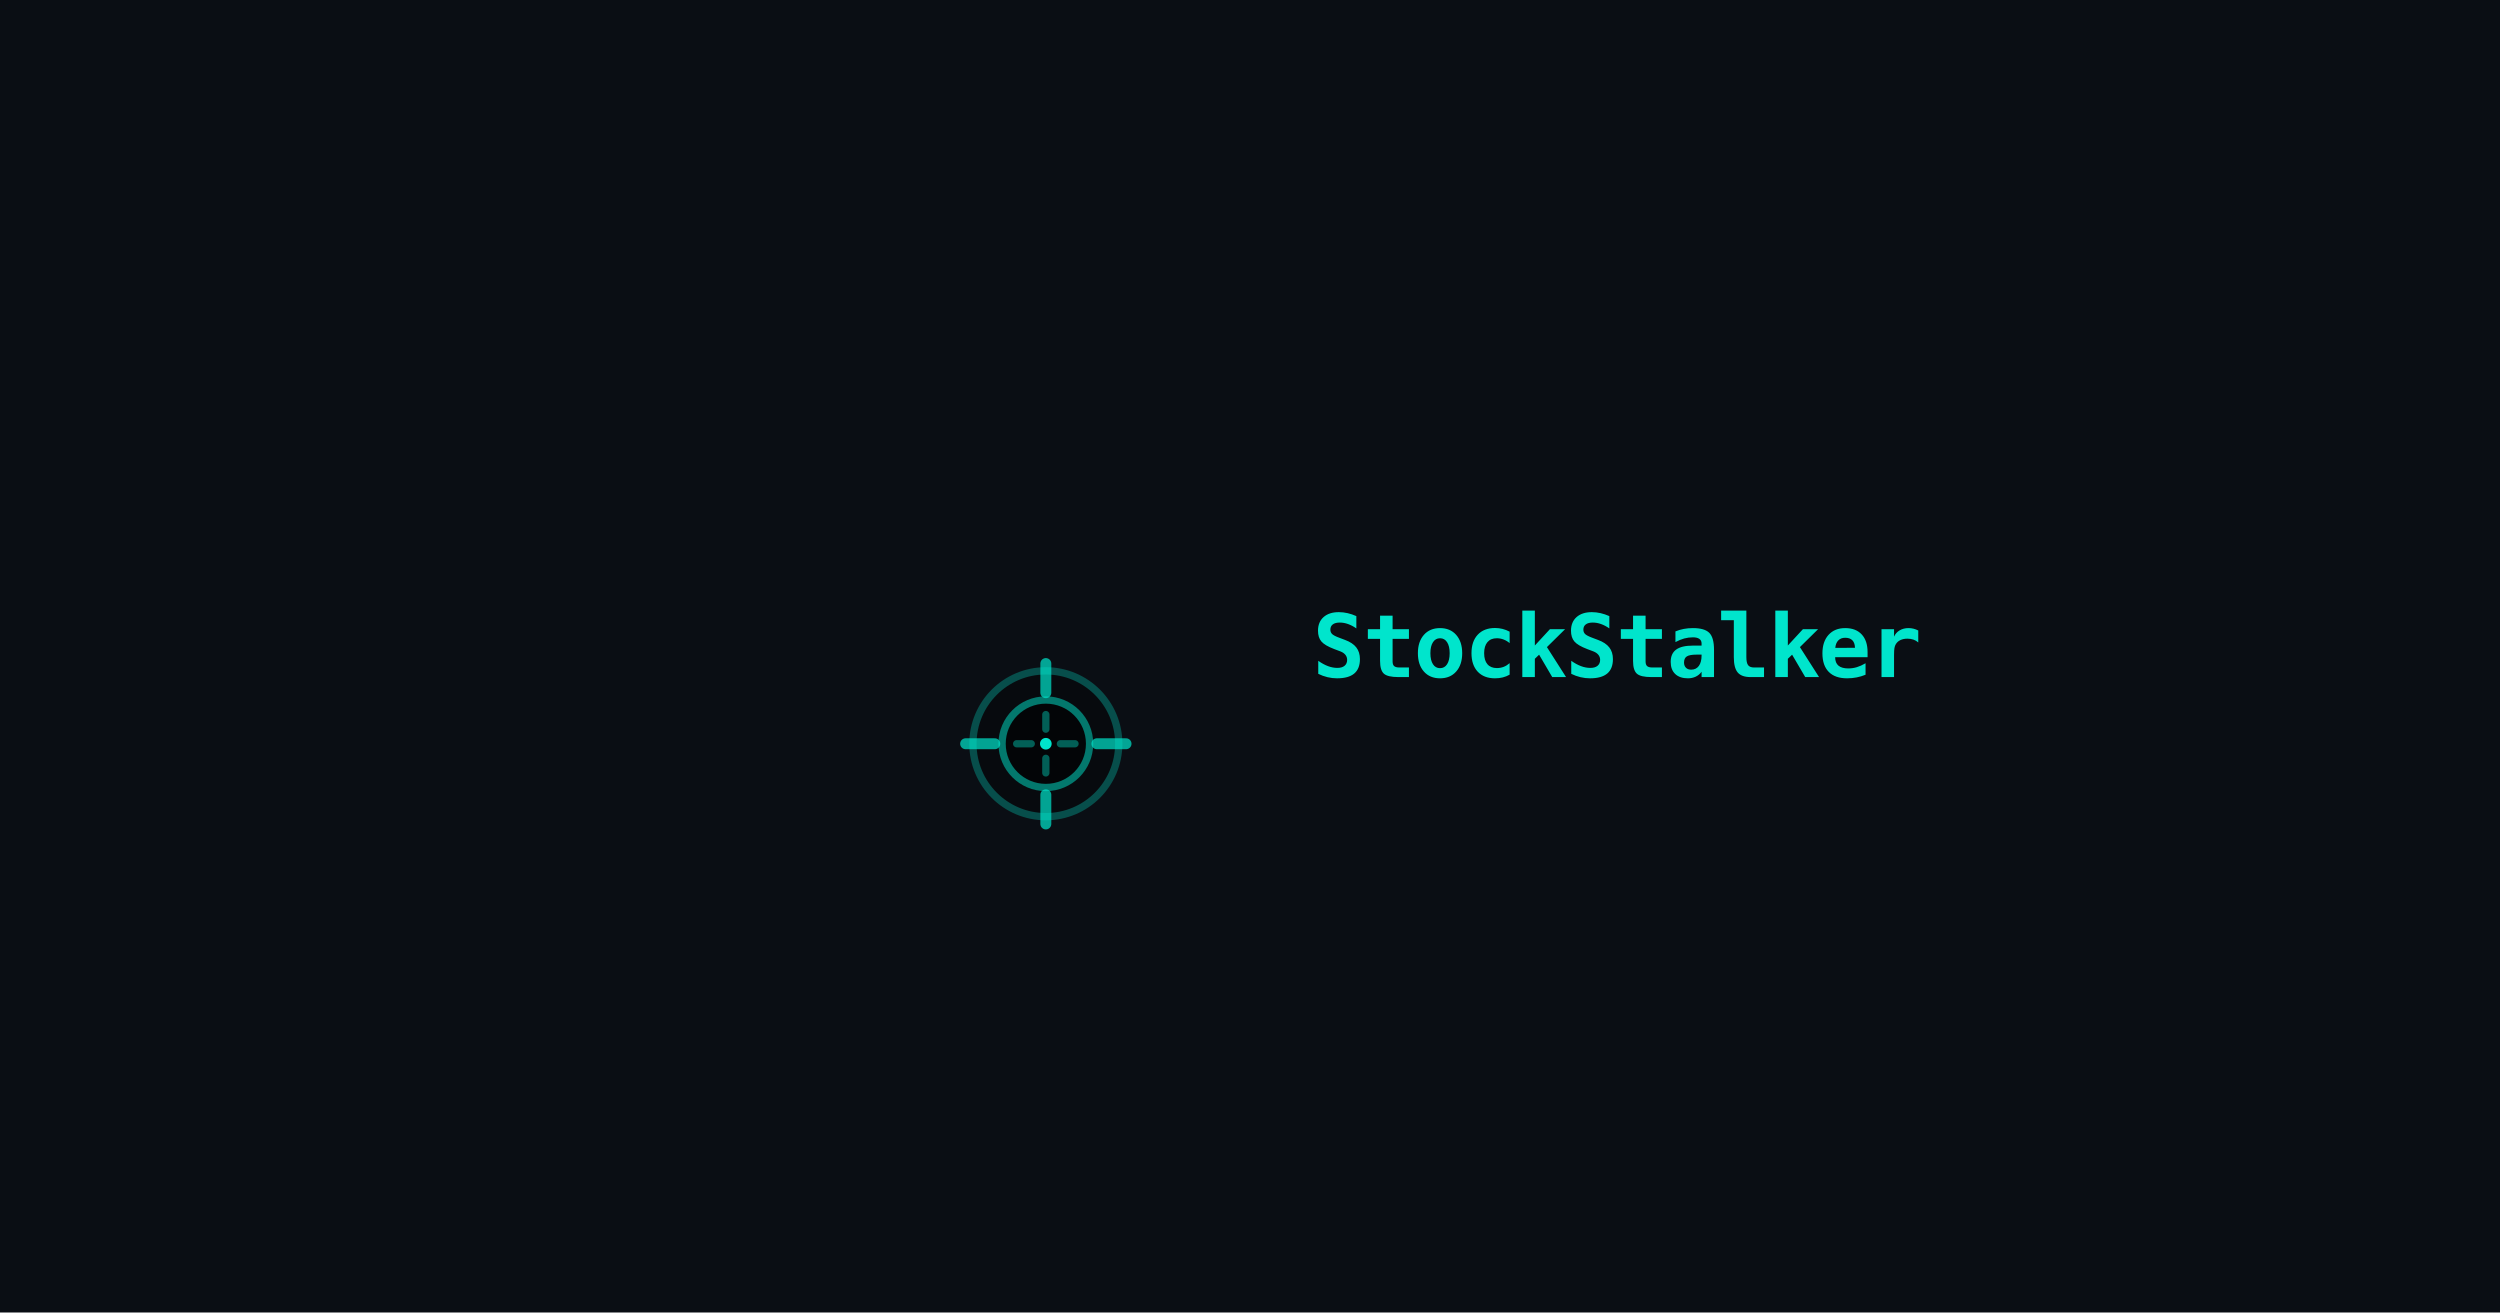
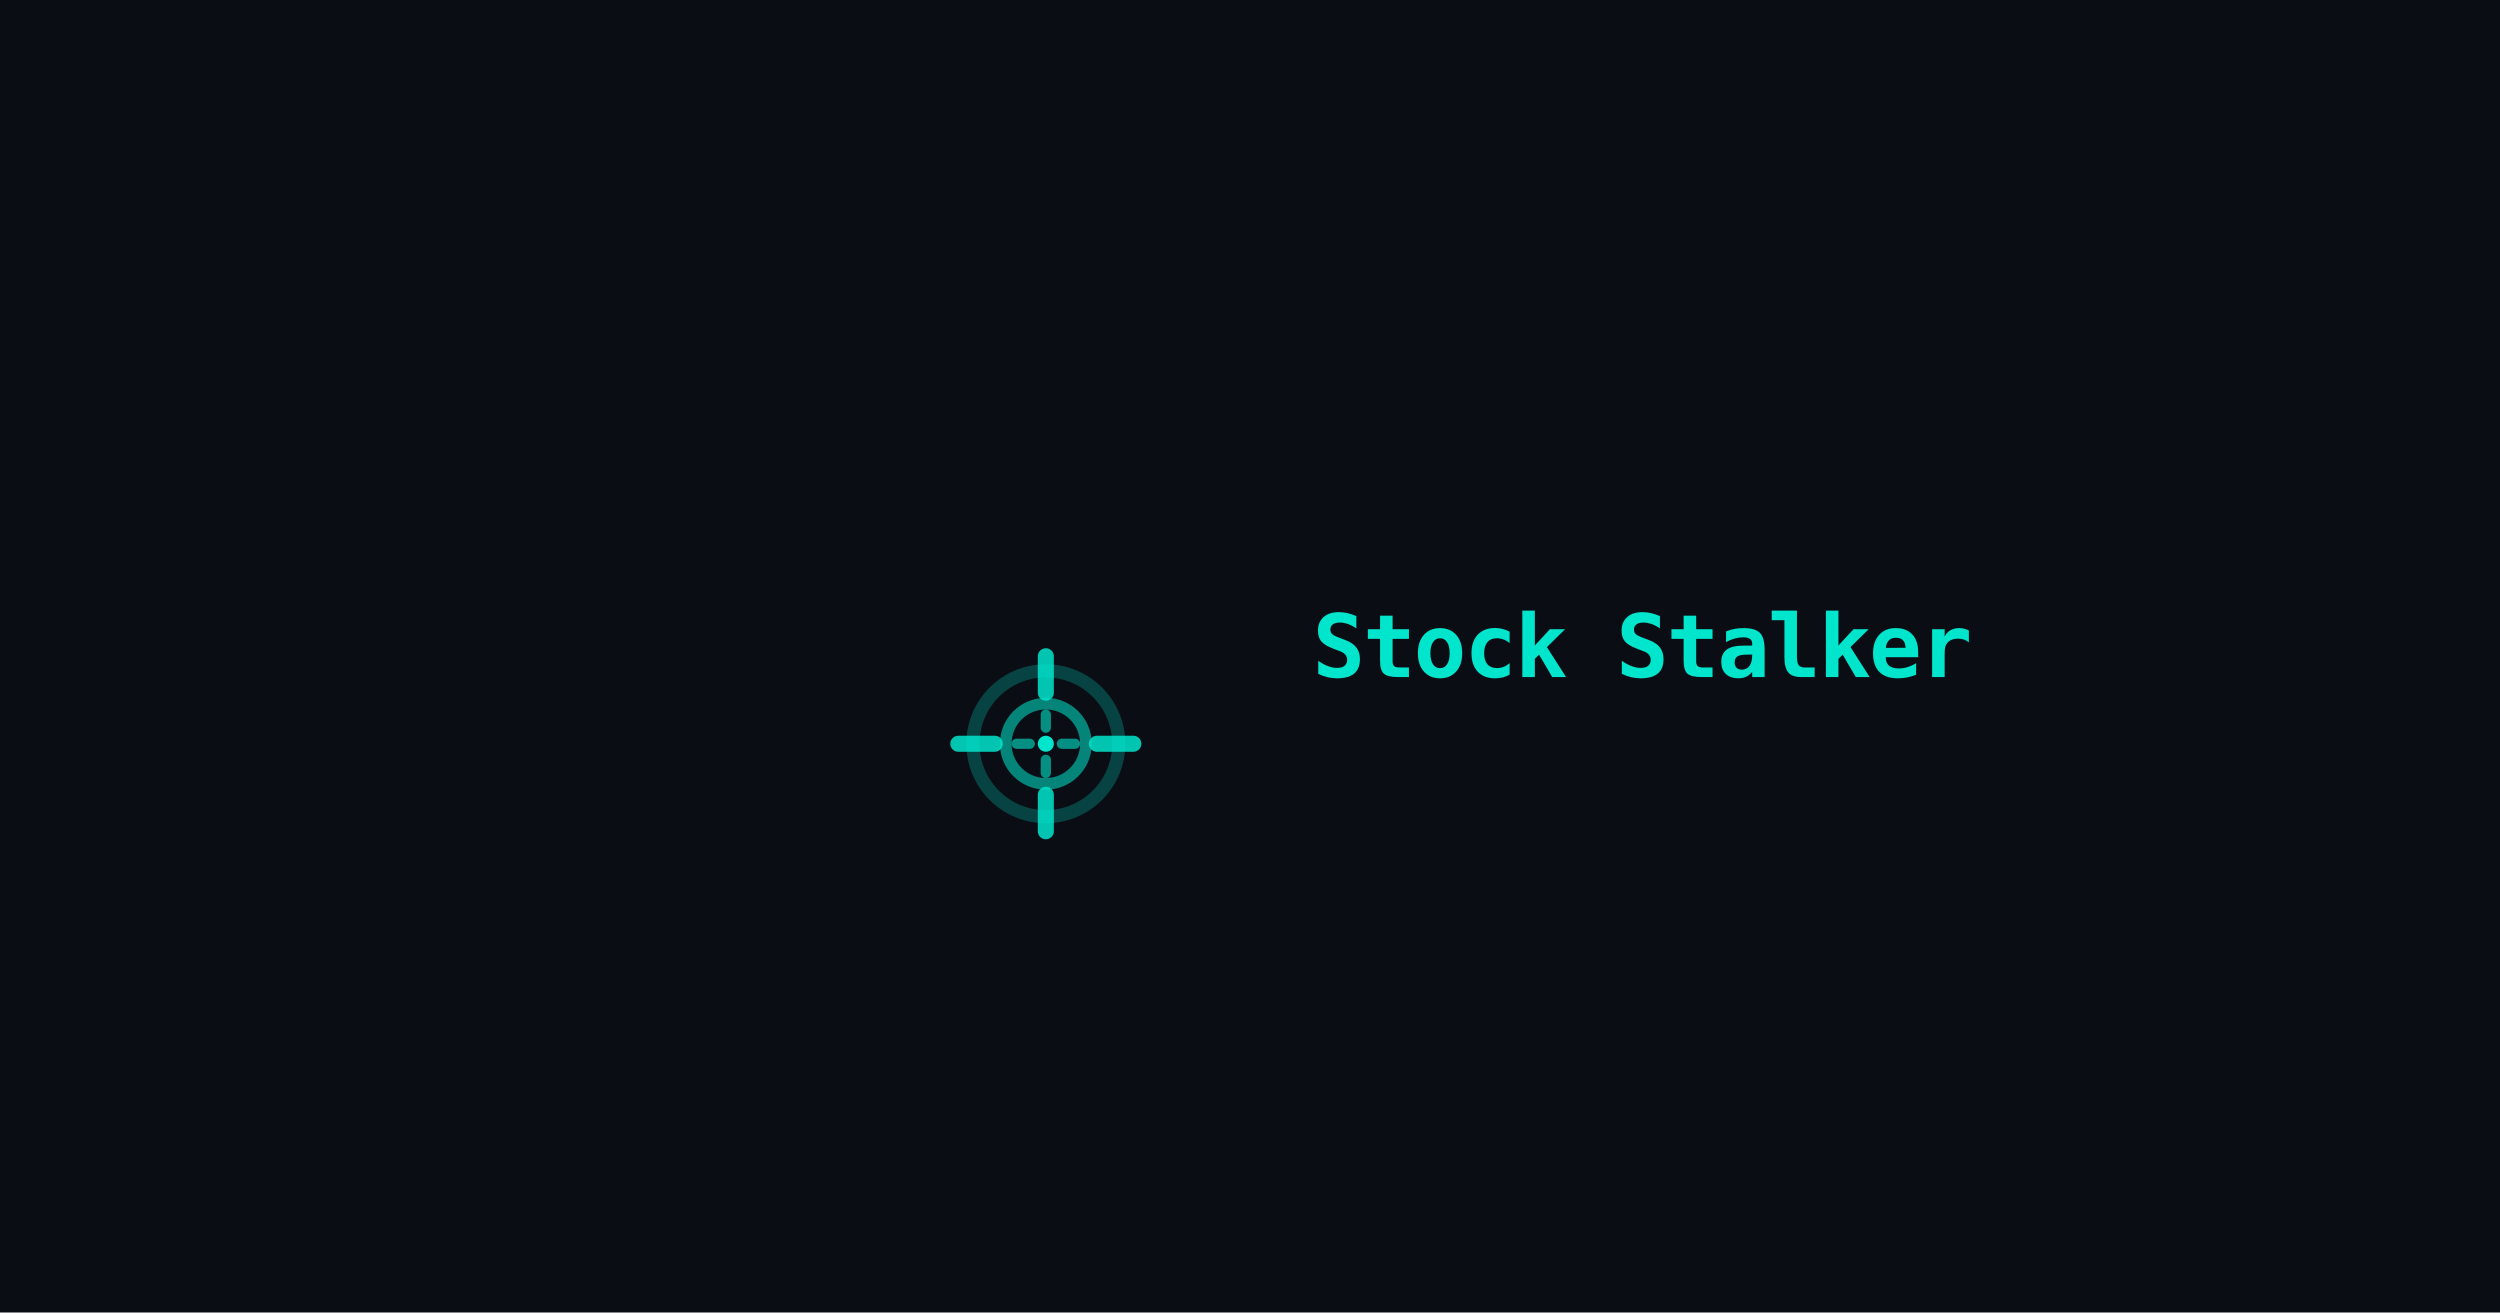
<svg xmlns="http://www.w3.org/2000/svg" width="1200" height="630" viewBox="0 0 1200 630">
  <rect width="1200" height="630" fill="#0a0e14" />
  <g transform="translate(600, 315)">
    <g transform="translate(-140, 0) scale(3.5)">
-       <circle cx="12" cy="12" r="10" stroke="#00e5cc" stroke-width="1" opacity="0.3" />
-       <circle cx="12" cy="12" r="6" stroke="#00e5cc" stroke-width="1" opacity="0.5" />
-       <line x1="12" y1="1" x2="12" y2="5" stroke="#00e5cc" stroke-width="1.5" stroke-linecap="round" opacity="0.7" />
-       <line x1="12" y1="19" x2="12" y2="23" stroke="#00e5cc" stroke-width="1.5" stroke-linecap="round" opacity="0.7" />
-       <line x1="1" y1="12" x2="5" y2="12" stroke="#00e5cc" stroke-width="1.5" stroke-linecap="round" opacity="0.7" />
-       <line x1="19" y1="12" x2="23" y2="12" stroke="#00e5cc" stroke-width="1.5" stroke-linecap="round" opacity="0.7" />
-       <line x1="12" y1="8" x2="12" y2="10" stroke="#00e5cc" stroke-width="1" stroke-linecap="round" opacity="0.4" />
-       <line x1="12" y1="14" x2="12" y2="16" stroke="#00e5cc" stroke-width="1" stroke-linecap="round" opacity="0.4" />
-       <line x1="8" y1="12" x2="10" y2="12" stroke="#00e5cc" stroke-width="1" stroke-linecap="round" opacity="0.4" />
-       <line x1="14" y1="12" x2="16" y2="12" stroke="#00e5cc" stroke-width="1" stroke-linecap="round" opacity="0.4" />
-       <circle cx="12" cy="12" r="0.8" fill="#00e5cc" />
+       <circle cx="12" cy="12" r="10" stroke="#00e5cc" stroke-width="1.8" opacity="0.25" fill="none" />
+       <circle cx="12" cy="12" r="5.5" stroke="#00e5cc" stroke-width="1.6" opacity="0.55" fill="none" />
+       <line x1="12" y1="0" x2="12" y2="5" stroke="#00e5cc" stroke-width="2.2" stroke-linecap="round" opacity="0.85" />
+       <line x1="12" y1="19" x2="12" y2="24" stroke="#00e5cc" stroke-width="2.2" stroke-linecap="round" opacity="0.85" />
+       <line x1="0" y1="12" x2="5" y2="12" stroke="#00e5cc" stroke-width="2.2" stroke-linecap="round" opacity="0.85" />
+       <line x1="19" y1="12" x2="24" y2="12" stroke="#00e5cc" stroke-width="2.2" stroke-linecap="round" opacity="0.85" />
+       <line x1="12" y1="8" x2="12" y2="9.8" stroke="#00e5cc" stroke-width="1.4" stroke-linecap="round" opacity="0.6" />
+       <line x1="12" y1="14.2" x2="12" y2="16" stroke="#00e5cc" stroke-width="1.4" stroke-linecap="round" opacity="0.6" />
+       <line x1="8" y1="12" x2="9.8" y2="12" stroke="#00e5cc" stroke-width="1.4" stroke-linecap="round" opacity="0.6" />
+       <line x1="14.2" y1="12" x2="16" y2="12" stroke="#00e5cc" stroke-width="1.4" stroke-linecap="round" opacity="0.6" />
+       <circle cx="12" cy="12" r="1.1" fill="#00e5cc" />
    </g>
-     <text x="30" y="10" font-family="'JetBrains Mono', 'SF Mono', 'Fira Code', monospace" font-weight="600" font-size="42" fill="#00e5cc" letter-spacing="-1">StockStalker</text>
+     <text x="30" y="10" font-family="'JetBrains Mono', 'SF Mono', 'Fira Code', monospace" font-weight="600" font-size="42" fill="#00e5cc" letter-spacing="-1">Stock Stalker</text>
  </g>
</svg>
